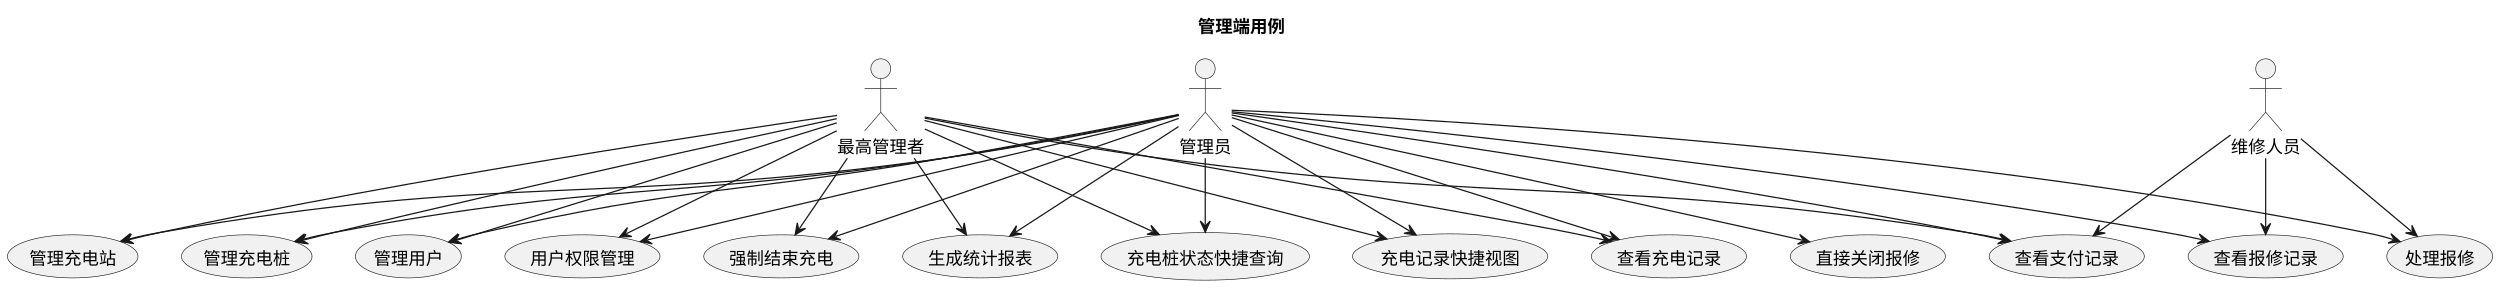
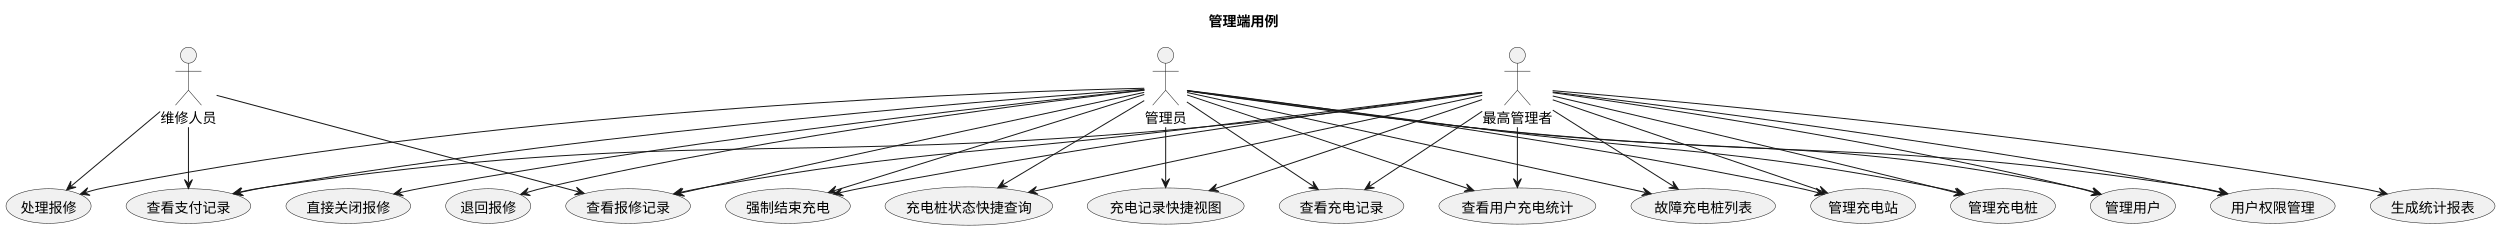
- <svg xmlns="http://www.w3.org/2000/svg" contentStyleType="text/css" data-diagram-type="DESCRIPTION" height="231px" preserveAspectRatio="none" style="width:2011px;height:231px;background:#FFFFFF;" version="1.1" viewBox="0 0 2011 231" width="2011px" zoomAndPan="magnify">
+ <svg xmlns="http://www.w3.org/2000/svg" contentStyleType="text/css" data-diagram-type="DESCRIPTION" height="231px" preserveAspectRatio="none" style="width:2502px;height:231px;background:#FFFFFF;" version="1.1" viewBox="0 0 2502 231" width="2502px" zoomAndPan="magnify">
  <defs />
  <g>
    <g class="title" data-source-line="3">
-       <text fill="#000000" font-family="Noto Sans CJK SC" font-size="14" font-weight="bold" lengthAdjust="spacing" textLength="70" x="963.548" y="26.24">管理端用例</text>
+       <text fill="#000000" font-family="Noto Sans CJK SC" font-size="14" font-weight="bold" lengthAdjust="spacing" textLength="70" x="1209.497" y="26.24">管理端用例</text>
    </g>
    <g class="entity" data-entity="A" data-source-line="6" data-uid="ent0002" id="entity_A">
-       <ellipse cx="969.5" cy="55.272" fill="#F1F1F1" rx="8" ry="8" style="stroke:#181818;stroke-width:0.5;" />
-       <path d="M969.5,63.272 L969.5,90.272 M956.5,71.272 L982.5,71.272 M969.5,90.272 L956.5,105.272 M969.5,90.272 L982.5,105.272" fill="none" style="stroke:#181818;stroke-width:0.5;" />
-       <text fill="#000000" font-family="Noto Sans CJK SC" font-size="14" lengthAdjust="spacing" textLength="42" x="948.5" y="123.012">管理员</text>
+       <ellipse cx="1166.6" cy="55.272" fill="#F1F1F1" rx="8" ry="8" style="stroke:#181818;stroke-width:0.5;" />
+       <path d="M1166.6,63.272 L1166.6,90.272 M1153.6,71.272 L1179.6,71.272 M1166.6,90.272 L1153.6,105.272 M1166.6,90.272 L1179.6,105.272" fill="none" style="stroke:#181818;stroke-width:0.5;" />
+       <text fill="#000000" font-family="Noto Sans CJK SC" font-size="14" lengthAdjust="spacing" textLength="42" x="1145.6" y="123.012">管理员</text>
    </g>
    <g class="entity" data-entity="SA" data-source-line="7" data-uid="ent0003" id="entity_SA">
-       <ellipse cx="708.5" cy="55.272" fill="#F1F1F1" rx="8" ry="8" style="stroke:#181818;stroke-width:0.5;" />
-       <path d="M708.5,63.272 L708.5,90.272 M695.5,71.272 L721.5,71.272 M708.5,90.272 L695.5,105.272 M708.5,90.272 L721.5,105.272" fill="none" style="stroke:#181818;stroke-width:0.5;" />
-       <text fill="#000000" font-family="Noto Sans CJK SC" font-size="14" lengthAdjust="spacing" textLength="70" x="673.5" y="123.012">最高管理者</text>
+       <ellipse cx="1518.6" cy="55.272" fill="#F1F1F1" rx="8" ry="8" style="stroke:#181818;stroke-width:0.5;" />
+       <path d="M1518.6,63.272 L1518.6,90.272 M1505.6,71.272 L1531.6,71.272 M1518.6,90.272 L1505.6,105.272 M1518.6,90.272 L1531.6,105.272" fill="none" style="stroke:#181818;stroke-width:0.5;" />
+       <text fill="#000000" font-family="Noto Sans CJK SC" font-size="14" lengthAdjust="spacing" textLength="70" x="1483.6" y="123.012">最高管理者</text>
    </g>
    <g class="entity" data-entity="M" data-source-line="8" data-uid="ent0004" id="entity_M">
-       <ellipse cx="1822.5" cy="55.272" fill="#F1F1F1" rx="8" ry="8" style="stroke:#181818;stroke-width:0.5;" />
-       <path d="M1822.5,63.272 L1822.5,90.272 M1809.5,71.272 L1835.5,71.272 M1822.5,90.272 L1809.5,105.272 M1822.5,90.272 L1835.5,105.272" fill="none" style="stroke:#181818;stroke-width:0.5;" />
-       <text fill="#000000" font-family="Noto Sans CJK SC" font-size="14" lengthAdjust="spacing" textLength="56" x="1794.5" y="123.012">维修人员</text>
+       <ellipse cx="188.6" cy="55.272" fill="#F1F1F1" rx="8" ry="8" style="stroke:#181818;stroke-width:0.5;" />
+       <path d="M188.6,63.272 L188.6,90.272 M175.6,71.272 L201.6,71.272 M188.6,90.272 L175.6,105.272 M188.6,90.272 L201.6,105.272" fill="none" style="stroke:#181818;stroke-width:0.5;" />
+       <text fill="#000000" font-family="Noto Sans CJK SC" font-size="14" lengthAdjust="spacing" textLength="56" x="160.6" y="123.012">维修人员</text>
    </g>
    <g class="entity" data-entity="MS" data-source-line="10" data-uid="ent0005" id="entity_MS">
-       <ellipse cx="58.497" cy="206.216" fill="#F1F1F1" rx="52.497" ry="17.334" style="stroke:#181818;stroke-width:0.5;" />
-       <text fill="#000000" font-family="Noto Sans CJK SC" font-size="14" lengthAdjust="spacing" textLength="70" x="23.497" y="212.852">管理充电站</text>
+       <ellipse cx="1864.597" cy="206.216" fill="#F1F1F1" rx="52.497" ry="17.334" style="stroke:#181818;stroke-width:0.5;" />
+       <text fill="#000000" font-family="Noto Sans CJK SC" font-size="14" lengthAdjust="spacing" textLength="70" x="1829.597" y="212.852">管理充电站</text>
    </g>
    <g class="entity" data-entity="MC" data-source-line="11" data-uid="ent0006" id="entity_MC">
-       <ellipse cx="198.497" cy="206.216" fill="#F1F1F1" rx="52.497" ry="17.334" style="stroke:#181818;stroke-width:0.5;" />
-       <text fill="#000000" font-family="Noto Sans CJK SC" font-size="14" lengthAdjust="spacing" textLength="70" x="163.497" y="212.852">管理充电桩</text>
+       <ellipse cx="2004.597" cy="206.216" fill="#F1F1F1" rx="52.497" ry="17.334" style="stroke:#181818;stroke-width:0.5;" />
+       <text fill="#000000" font-family="Noto Sans CJK SC" font-size="14" lengthAdjust="spacing" textLength="70" x="1969.597" y="212.852">管理充电桩</text>
    </g>
    <g class="entity" data-entity="MU" data-source-line="12" data-uid="ent0007" id="entity_MU">
-       <ellipse cx="328.498" cy="206.216" fill="#F1F1F1" rx="42.598" ry="17.334" style="stroke:#181818;stroke-width:0.5;" />
-       <text fill="#000000" font-family="Noto Sans CJK SC" font-size="14" lengthAdjust="spacing" textLength="56" x="300.498" y="212.852">管理用户</text>
+       <ellipse cx="2134.598" cy="206.216" fill="#F1F1F1" rx="42.598" ry="17.334" style="stroke:#181818;stroke-width:0.5;" />
+       <text fill="#000000" font-family="Noto Sans CJK SC" font-size="14" lengthAdjust="spacing" textLength="56" x="2106.598" y="212.852">管理用户</text>
    </g>
    <g class="entity" data-entity="PM" data-source-line="13" data-uid="ent0008" id="entity_PM">
-       <ellipse cx="468.497" cy="206.216" fill="#F1F1F1" rx="62.397" ry="17.334" style="stroke:#181818;stroke-width:0.5;" />
-       <text fill="#000000" font-family="Noto Sans CJK SC" font-size="14" lengthAdjust="spacing" textLength="84" x="426.497" y="212.852">用户权限管理</text>
+       <ellipse cx="2274.597" cy="206.216" fill="#F1F1F1" rx="62.397" ry="17.334" style="stroke:#181818;stroke-width:0.5;" />
+       <text fill="#000000" font-family="Noto Sans CJK SC" font-size="14" lengthAdjust="spacing" textLength="84" x="2232.597" y="212.852">用户权限管理</text>
    </g>
    <g class="entity" data-entity="HR" data-source-line="14" data-uid="ent0009" id="entity_HR">
-       <ellipse cx="1962.498" cy="206.216" fill="#F1F1F1" rx="42.598" ry="17.334" style="stroke:#181818;stroke-width:0.5;" />
-       <text fill="#000000" font-family="Noto Sans CJK SC" font-size="14" lengthAdjust="spacing" textLength="56" x="1934.498" y="212.852">处理报修</text>
+       <ellipse cx="48.598" cy="206.216" fill="#F1F1F1" rx="42.598" ry="17.334" style="stroke:#181818;stroke-width:0.5;" />
+       <text fill="#000000" font-family="Noto Sans CJK SC" font-size="14" lengthAdjust="spacing" textLength="56" x="20.598" y="212.852">处理报修</text>
    </g>
    <g class="entity" data-entity="DCR" data-source-line="15" data-uid="ent0010" id="entity_DCR">
-       <ellipse cx="1502.497" cy="206.216" fill="#F1F1F1" rx="62.397" ry="17.334" style="stroke:#181818;stroke-width:0.5;" />
-       <text fill="#000000" font-family="Noto Sans CJK SC" font-size="14" lengthAdjust="spacing" textLength="84" x="1460.497" y="212.852">直接关闭报修</text>
+       <ellipse cx="348.597" cy="206.216" fill="#F1F1F1" rx="62.397" ry="17.334" style="stroke:#181818;stroke-width:0.5;" />
+       <text fill="#000000" font-family="Noto Sans CJK SC" font-size="14" lengthAdjust="spacing" textLength="84" x="306.597" y="212.852">直接关闭报修</text>
    </g>
    <g class="entity" data-entity="VR" data-source-line="16" data-uid="ent0011" id="entity_VR">
-       <ellipse cx="1822.497" cy="206.216" fill="#F1F1F1" rx="62.397" ry="17.334" style="stroke:#181818;stroke-width:0.5;" />
-       <text fill="#000000" font-family="Noto Sans CJK SC" font-size="14" lengthAdjust="spacing" textLength="84" x="1780.497" y="212.852">查看报修记录</text>
+       <ellipse cx="628.597" cy="206.216" fill="#F1F1F1" rx="62.397" ry="17.334" style="stroke:#181818;stroke-width:0.5;" />
+       <text fill="#000000" font-family="Noto Sans CJK SC" font-size="14" lengthAdjust="spacing" textLength="84" x="586.597" y="212.852">查看报修记录</text>
    </g>
    <g class="entity" data-entity="FSC" data-source-line="17" data-uid="ent0012" id="entity_FSC">
-       <ellipse cx="628.497" cy="206.216" fill="#F1F1F1" rx="62.397" ry="17.334" style="stroke:#181818;stroke-width:0.5;" />
-       <text fill="#000000" font-family="Noto Sans CJK SC" font-size="14" lengthAdjust="spacing" textLength="84" x="586.497" y="212.852">强制结束充电</text>
+       <ellipse cx="788.597" cy="206.216" fill="#F1F1F1" rx="62.397" ry="17.334" style="stroke:#181818;stroke-width:0.5;" />
+       <text fill="#000000" font-family="Noto Sans CJK SC" font-size="14" lengthAdjust="spacing" textLength="84" x="746.597" y="212.852">强制结束充电</text>
    </g>
    <g class="entity" data-entity="GS" data-source-line="18" data-uid="ent0013" id="entity_GS">
-       <ellipse cx="788.497" cy="206.216" fill="#F1F1F1" rx="62.397" ry="17.334" style="stroke:#181818;stroke-width:0.5;" />
-       <text fill="#000000" font-family="Noto Sans CJK SC" font-size="14" lengthAdjust="spacing" textLength="84" x="746.497" y="212.852">生成统计报表</text>
+       <ellipse cx="2434.597" cy="206.216" fill="#F1F1F1" rx="62.397" ry="17.334" style="stroke:#181818;stroke-width:0.5;" />
+       <text fill="#000000" font-family="Noto Sans CJK SC" font-size="14" lengthAdjust="spacing" textLength="84" x="2392.597" y="212.852">生成统计报表</text>
    </g>
    <g class="entity" data-entity="QC" data-source-line="19" data-uid="ent0014" id="entity_QC">
-       <ellipse cx="969.504" cy="206.213" fill="#F1F1F1" rx="83.854" ry="19.171" style="stroke:#181818;stroke-width:0.5;" />
-       <text fill="#000000" font-family="Noto Sans CJK SC" font-size="14" lengthAdjust="spacing" textLength="125.999" x="906.505" y="212.849">充电桩状态快捷查询</text>
+       <ellipse cx="969.604" cy="206.213" fill="#F1F1F1" rx="83.854" ry="19.171" style="stroke:#181818;stroke-width:0.5;" />
+       <text fill="#000000" font-family="Noto Sans CJK SC" font-size="14" lengthAdjust="spacing" textLength="125.999" x="906.605" y="212.849">充电桩状态快捷查询</text>
    </g>
    <g class="entity" data-entity="QV" data-source-line="20" data-uid="ent0015" id="entity_QV">
-       <ellipse cx="1166.498" cy="206.207" fill="#F1F1F1" rx="78.528" ry="18.105" style="stroke:#181818;stroke-width:0.5;" />
-       <text fill="#000000" font-family="Noto Sans CJK SC" font-size="14" lengthAdjust="spacing" textLength="111.999" x="1110.498" y="212.843">充电记录快捷视图</text>
+       <ellipse cx="1166.598" cy="206.207" fill="#F1F1F1" rx="78.528" ry="18.105" style="stroke:#181818;stroke-width:0.5;" />
+       <text fill="#000000" font-family="Noto Sans CJK SC" font-size="14" lengthAdjust="spacing" textLength="111.999" x="1110.598" y="212.843">充电记录快捷视图</text>
    </g>
    <g class="entity" data-entity="VPR" data-source-line="21" data-uid="ent0016" id="entity_VPR">
-       <ellipse cx="1662.497" cy="206.216" fill="#F1F1F1" rx="62.397" ry="17.334" style="stroke:#181818;stroke-width:0.5;" />
-       <text fill="#000000" font-family="Noto Sans CJK SC" font-size="14" lengthAdjust="spacing" textLength="84" x="1620.497" y="212.852">查看支付记录</text>
+       <ellipse cx="188.597" cy="206.216" fill="#F1F1F1" rx="62.397" ry="17.334" style="stroke:#181818;stroke-width:0.5;" />
+       <text fill="#000000" font-family="Noto Sans CJK SC" font-size="14" lengthAdjust="spacing" textLength="84" x="146.597" y="212.852">查看支付记录</text>
    </g>
    <g class="entity" data-entity="VCR" data-source-line="22" data-uid="ent0017" id="entity_VCR">
-       <ellipse cx="1342.497" cy="206.216" fill="#F1F1F1" rx="62.397" ry="17.334" style="stroke:#181818;stroke-width:0.5;" />
-       <text fill="#000000" font-family="Noto Sans CJK SC" font-size="14" lengthAdjust="spacing" textLength="84" x="1300.497" y="212.852">查看充电记录</text>
-     </g>
-     <g class="link" data-entity-1="A" data-entity-2="MS" data-source-line="24" data-uid="lnk18" id="link_A_MS">
-       <path d="M948.24,92.542 C910.58,100.622 829.59,117.312 760.5,127.042 C481.1,166.382 406.37,138.102 128.5,187.042 C118.23,188.852 113.079,189.891 102.939,192.511" fill="none" id="A-to-MS" style="stroke:#181818;stroke-width:1;" />
-       <polygon fill="#181818" points="97.13,194.012,106.844,195.633,101.971,192.761,104.843,187.888,97.13,194.012" style="stroke:#181818;stroke-width:1;" />
-     </g>
-     <g class="link" data-entity-1="A" data-entity-2="MC" data-source-line="25" data-uid="lnk19" id="link_A_MC">
-       <path d="M948.21,92.352 C910.51,100.132 829.45,116.392 760.5,127.042 C542.79,160.662 484.92,145.942 268.5,187.042 C258.26,188.982 253.11,190.085 242.98,192.695" fill="none" id="A-to-MC" style="stroke:#181818;stroke-width:1;" />
-       <polygon fill="#181818" points="237.17,194.192,246.883,195.82,242.012,192.944,244.887,188.073,237.17,194.192" style="stroke:#181818;stroke-width:1;" />
-     </g>
-     <g class="link" data-entity-1="A" data-entity-2="MU" data-source-line="26" data-uid="lnk20" id="link_A_MU">
-       <path d="M948.17,92.082 C910.39,99.442 829.23,115.062 760.5,127.042 C595.51,155.792 551.67,149.352 388.5,187.042 C379.48,189.122 375.583,190.085 366.723,192.765" fill="none" id="A-to-MU" style="stroke:#181818;stroke-width:1;" />
-       <polygon fill="#181818" points="360.98,194.502,370.753,195.725,365.766,193.054,368.436,188.067,360.98,194.502" style="stroke:#181818;stroke-width:1;" />
-     </g>
-     <g class="link" data-entity-1="A" data-entity-2="PM" data-source-line="27" data-uid="lnk21" id="link_A_PM">
-       <path d="M948.29,92.872 C873.42,110.402 626.182,168.294 520.892,192.944" fill="none" id="A-to-PM" style="stroke:#181818;stroke-width:1;" />
-       <polygon fill="#181818" points="515.05,194.312,524.725,196.155,519.918,193.172,522.901,188.366,515.05,194.312" style="stroke:#181818;stroke-width:1;" />
-     </g>
-     <g class="link" data-entity-1="A" data-entity-2="HR" data-source-line="28" data-uid="lnk22" id="link_A_HR">
-       <path d="M990.74,88.682 C1092.79,92.732 1542.5,114.082 1902.5,187.042 C1911.78,188.922 1915.94,189.874 1924.97,192.624" fill="none" id="A-to-HR" style="stroke:#181818;stroke-width:1;" />
-       <polygon fill="#181818" points="1930.71,194.372,1923.266,187.923,1925.927,192.915,1920.935,195.576,1930.71,194.372" style="stroke:#181818;stroke-width:1;" />
-     </g>
-     <g class="link" data-entity-1="A" data-entity-2="DCR" data-source-line="29" data-uid="lnk23" id="link_A_DCR">
-       <path d="M990.74,92.492 C1055.52,106.492 1256.31,149.982 1422.5,187.042 C1433.2,189.432 1438.848,190.696 1449.708,193.156" fill="none" id="A-to-DCR" style="stroke:#181818;stroke-width:1;" />
-       <polygon fill="#181818" points="1455.56,194.482,1447.666,188.592,1450.684,193.377,1445.899,196.395,1455.56,194.482" style="stroke:#181818;stroke-width:1;" />
-     </g>
-     <g class="link" data-entity-1="A" data-entity-2="VR" data-source-line="30" data-uid="lnk24" id="link_A_VR">
-       <path d="M990.82,89.882 C1081.81,98.482 1446.41,134.552 1742.5,187.042 C1753.72,189.032 1759.886,190.237 1771.106,192.757" fill="none" id="A-to-VR" style="stroke:#181818;stroke-width:1;" />
-       <polygon fill="#181818" points="1776.96,194.072,1769.055,188.197,1772.082,192.976,1767.302,196.002,1776.96,194.072" style="stroke:#181818;stroke-width:1;" />
-     </g>
-     <g class="link" data-entity-1="A" data-entity-2="FSC" data-source-line="31" data-uid="lnk25" id="link_A_FSC">
-       <path d="M948.17,95.242 C891.81,114.632 744.054,165.46 672.214,190.17" fill="none" id="A-to-FSC" style="stroke:#181818;stroke-width:1;" />
-       <polygon fill="#181818" points="666.54,192.122,676.352,192.977,671.268,190.496,673.75,185.412,666.54,192.122" style="stroke:#181818;stroke-width:1;" />
-     </g>
-     <g class="link" data-entity-1="A" data-entity-2="VPR" data-source-line="32" data-uid="lnk26" id="link_A_VPR">
-       <path d="M990.76,90.842 C1069.48,101.852 1351.79,142.232 1582.5,187.042 C1593.54,189.182 1599.537,190.424 1610.637,192.924" fill="none" id="A-to-VPR" style="stroke:#181818;stroke-width:1;" />
-       <polygon fill="#181818" points="1616.49,194.242,1608.589,188.362,1611.612,193.143,1606.831,196.167,1616.49,194.242" style="stroke:#181818;stroke-width:1;" />
-     </g>
-     <g class="link" data-entity-1="A" data-entity-2="GS" data-source-line="33" data-uid="lnk27" id="link_A_GS">
-       <path d="M948.02,101.822 C913.94,123.912 852.725,163.589 817.275,186.559" fill="none" id="A-to-GS" style="stroke:#181818;stroke-width:1;" />
-       <polygon fill="#181818" points="812.24,189.822,821.968,188.285,816.436,187.103,817.618,181.571,812.24,189.822" style="stroke:#181818;stroke-width:1;" />
-     </g>
-     <g class="link" data-entity-1="A" data-entity-2="QC" data-source-line="34" data-uid="lnk28" id="link_A_QC">
-       <path d="M969.5,127.292 C969.5,147.392 969.5,164.892 969.5,180.782" fill="none" id="A-to-QC" style="stroke:#181818;stroke-width:1;" />
-       <polygon fill="#181818" points="969.5,186.782,973.5,177.782,969.5,181.782,965.5,177.782,969.5,186.782" style="stroke:#181818;stroke-width:1;" />
-     </g>
-     <g class="link" data-entity-1="A" data-entity-2="QV" data-source-line="35" data-uid="lnk29" id="link_A_QV">
-       <path d="M990.95,100.682 C1026.95,122.122 1094.305,162.222 1133.935,185.822" fill="none" id="A-to-QV" style="stroke:#181818;stroke-width:1;" />
-       <polygon fill="#181818" points="1139.09,188.892,1133.404,180.85,1134.794,186.334,1129.311,187.724,1139.09,188.892" style="stroke:#181818;stroke-width:1;" />
-     </g>
-     <g class="link" data-entity-1="A" data-entity-2="VCR" data-source-line="36" data-uid="lnk30" id="link_A_VCR">
-       <path d="M990.89,94.632 C1051.26,113.622 1217.946,166.042 1296.676,190.802" fill="none" id="A-to-VCR" style="stroke:#181818;stroke-width:1;" />
-       <polygon fill="#181818" points="1302.4,192.602,1295.015,186.086,1297.63,191.102,1292.614,193.718,1302.4,192.602" style="stroke:#181818;stroke-width:1;" />
-     </g>
-     <g class="link" data-entity-1="SA" data-entity-2="MS" data-source-line="37" data-uid="lnk31" id="link_SA_MS">
-       <path d="M673.32,92.852 C582.61,105.852 333.49,143.002 128.5,187.042 C118.55,189.172 113.71,190.284 103.78,192.844" fill="none" id="SA-to-MS" style="stroke:#181818;stroke-width:1;" />
-       <polygon fill="#181818" points="97.97,194.342,107.684,195.969,102.812,193.094,105.686,188.222,97.97,194.342" style="stroke:#181818;stroke-width:1;" />
-     </g>
-     <g class="link" data-entity-1="SA" data-entity-2="MC" data-source-line="38" data-uid="lnk32" id="link_SA_MC">
-       <path d="M673.05,95.482 C598.16,111.582 418.41,150.702 268.5,187.042 C258.74,189.402 254.049,190.569 244.229,193.109" fill="none" id="SA-to-MC" style="stroke:#181818;stroke-width:1;" />
-       <polygon fill="#181818" points="238.42,194.612,248.135,196.231,243.261,193.36,246.132,188.486,238.42,194.612" style="stroke:#181818;stroke-width:1;" />
-     </g>
-     <g class="link" data-entity-1="SA" data-entity-2="PM" data-source-line="39" data-uid="lnk33" id="link_SA_PM">
-       <path d="M673.08,105.212 C625.75,128.352 548.09,166.307 503.76,187.977" fill="none" id="SA-to-PM" style="stroke:#181818;stroke-width:1;" />
-       <polygon fill="#181818" points="498.37,190.612,508.212,190.253,502.862,188.416,504.699,183.066,498.37,190.612" style="stroke:#181818;stroke-width:1;" />
-     </g>
-     <g class="link" data-entity-1="SA" data-entity-2="MU" data-source-line="40" data-uid="lnk34" id="link_SA_MU">
-       <path d="M673.09,98.832 C599.94,121.412 438.783,171.162 367.503,193.172" fill="none" id="SA-to-MU" style="stroke:#181818;stroke-width:1;" />
-       <polygon fill="#181818" points="361.77,194.942,371.55,196.108,366.547,193.467,369.189,188.465,361.77,194.942" style="stroke:#181818;stroke-width:1;" />
-     </g>
-     <g class="link" data-entity-1="SA" data-entity-2="VPR" data-source-line="41" data-uid="lnk35" id="link_SA_VPR">
-       <path d="M743.89,95.042 C787.76,103.672 864.87,118.142 931.5,127.042 C1219.5,165.522 1295.54,141.432 1582.5,187.042 C1593.89,188.852 1600.226,190.017 1611.576,192.567" fill="none" id="SA-to-VPR" style="stroke:#181818;stroke-width:1;" />
-       <polygon fill="#181818" points="1617.43,193.882,1609.526,188.006,1612.552,192.786,1607.772,195.812,1617.43,193.882" style="stroke:#181818;stroke-width:1;" />
-     </g>
-     <g class="link" data-entity-1="SA" data-entity-2="GS" data-source-line="42" data-uid="lnk36" id="link_SA_GS">
-       <path d="M735.36,127.292 C749.7,148.322 763.2,168.114 774.02,183.984" fill="none" id="SA-to-GS" style="stroke:#181818;stroke-width:1;" />
-       <polygon fill="#181818" points="777.4,188.942,775.635,179.252,774.583,184.811,769.025,183.759,777.4,188.942" style="stroke:#181818;stroke-width:1;" />
-     </g>
-     <g class="link" data-entity-1="SA" data-entity-2="FSC" data-source-line="43" data-uid="lnk37" id="link_SA_FSC">
-       <path d="M681.64,127.292 C667.29,148.322 653.79,168.114 642.97,183.984" fill="none" id="SA-to-FSC" style="stroke:#181818;stroke-width:1;" />
-       <polygon fill="#181818" points="639.59,188.942,647.965,183.759,642.407,184.811,641.355,179.252,639.59,188.942" style="stroke:#181818;stroke-width:1;" />
-     </g>
-     <g class="link" data-entity-1="SA" data-entity-2="QC" data-source-line="44" data-uid="lnk38" id="link_SA_QC">
-       <path d="M743.97,103.842 C793.31,126.022 876.757,163.533 926.947,186.083" fill="none" id="SA-to-QC" style="stroke:#181818;stroke-width:1;" />
-       <polygon fill="#181818" points="932.42,188.542,925.85,181.205,927.859,186.493,922.571,188.502,932.42,188.542" style="stroke:#181818;stroke-width:1;" />
-     </g>
-     <g class="link" data-entity-1="SA" data-entity-2="QV" data-source-line="45" data-uid="lnk39" id="link_SA_QV">
-       <path d="M743.68,96.912 C824.11,117.512 1015.918,166.643 1109.698,190.663" fill="none" id="SA-to-QV" style="stroke:#181818;stroke-width:1;" />
-       <polygon fill="#181818" points="1115.51,192.152,1107.784,186.044,1110.666,190.911,1105.799,193.794,1115.51,192.152" style="stroke:#181818;stroke-width:1;" />
-     </g>
-     <g class="link" data-entity-1="SA" data-entity-2="VCR" data-source-line="46" data-uid="lnk40" id="link_SA_VCR">
-       <path d="M743.8,94.122 C857.73,114.212 1211.21,176.632 1262.5,187.042 C1273.38,189.252 1279.207,190.48 1290.187,192.96" fill="none" id="SA-to-VCR" style="stroke:#181818;stroke-width:1;" />
-       <polygon fill="#181818" points="1296.04,194.282,1288.142,188.397,1291.163,193.18,1286.38,196.201,1296.04,194.282" style="stroke:#181818;stroke-width:1;" />
-     </g>
-     <g class="link" data-entity-1="M" data-entity-2="HR" data-source-line="47" data-uid="lnk41" id="link_M_HR">
-       <path d="M1850.83,111.642 C1878.79,135.072 1916.111,166.338 1939.832,186.218" fill="none" id="M-to-HR" style="stroke:#181818;stroke-width:1;" />
-       <polygon fill="#181818" points="1944.43,190.072,1940.102,181.225,1940.598,186.86,1934.963,187.357,1944.43,190.072" style="stroke:#181818;stroke-width:1;" />
-     </g>
-     <g class="link" data-entity-1="M" data-entity-2="VR" data-source-line="48" data-uid="lnk42" id="link_M_VR">
-       <path d="M1822.5,127.292 C1822.5,148.192 1822.5,166.762 1822.5,182.642" fill="none" id="M-to-VR" style="stroke:#181818;stroke-width:1;" />
-       <polygon fill="#181818" points="1822.5,188.642,1826.5,179.642,1822.5,183.642,1818.5,179.642,1822.5,188.642" style="stroke:#181818;stroke-width:1;" />
-     </g>
-     <g class="link" data-entity-1="M" data-entity-2="VPR" data-source-line="49" data-uid="lnk43" id="link_M_VPR">
-       <path d="M1794.26,108.602 C1762.68,131.762 1717.089,165.194 1688.649,186.044" fill="none" id="M-to-VPR" style="stroke:#181818;stroke-width:1;" />
-       <polygon fill="#181818" points="1683.81,189.592,1693.433,187.497,1687.842,186.636,1688.703,181.045,1683.81,189.592" style="stroke:#181818;stroke-width:1;" />
+       <ellipse cx="1342.597" cy="206.216" fill="#F1F1F1" rx="62.397" ry="17.334" style="stroke:#181818;stroke-width:0.5;" />
+       <text fill="#000000" font-family="Noto Sans CJK SC" font-size="14" lengthAdjust="spacing" textLength="84" x="1300.597" y="212.852">查看充电记录</text>
+     </g>
+     <g class="entity" data-entity="UCS" data-source-line="23" data-uid="ent0018" id="entity_UCS">
+       <ellipse cx="1518.598" cy="206.207" fill="#F1F1F1" rx="78.528" ry="18.105" style="stroke:#181818;stroke-width:0.5;" />
+       <text fill="#000000" font-family="Noto Sans CJK SC" font-size="14" lengthAdjust="spacing" textLength="111.999" x="1462.598" y="212.843">查看用户充电统计</text>
+     </g>
+     <g class="entity" data-entity="FCL" data-source-line="24" data-uid="ent0019" id="entity_FCL">
+       <ellipse cx="1704.596" cy="206.216" fill="#F1F1F1" rx="72.296" ry="17.334" style="stroke:#181818;stroke-width:0.5;" />
+       <text fill="#000000" font-family="Noto Sans CJK SC" font-size="14" lengthAdjust="spacing" textLength="98" x="1655.596" y="212.852">故障充电桩列表</text>
+     </g>
+     <g class="entity" data-entity="RR" data-source-line="25" data-uid="ent0020" id="entity_RR">
+       <ellipse cx="488.598" cy="206.216" fill="#F1F1F1" rx="42.598" ry="17.334" style="stroke:#181818;stroke-width:0.5;" />
+       <text fill="#000000" font-family="Noto Sans CJK SC" font-size="14" lengthAdjust="spacing" textLength="56" x="460.598" y="212.852">退回报修</text>
+     </g>
+     <g class="link" data-entity-1="A" data-entity-2="MS" data-source-line="27" data-uid="lnk21" id="link_A_MS">
+       <path d="M1187.88,90.502 C1267.93,100.422 1558.49,137.882 1794.6,187.042 C1804.68,189.142 1809.671,190.262 1819.701,192.852" fill="none" id="A-to-MS" style="stroke:#181818;stroke-width:1;" />
+       <polygon fill="#181818" points="1825.51,194.352,1817.796,188.229,1820.669,193.102,1815.796,195.975,1825.51,194.352" style="stroke:#181818;stroke-width:1;" />
+     </g>
+     <g class="link" data-entity-1="A" data-entity-2="MC" data-source-line="28" data-uid="lnk22" id="link_A_MC">
+       <path d="M1188.06,90.722 C1237.29,97.182 1362.16,113.532 1466.6,127.042 C1674.57,153.932 1728.7,147.282 1934.6,187.042 C1944.83,189.012 1949.981,190.119 1960.111,192.739" fill="none" id="A-to-MC" style="stroke:#181818;stroke-width:1;" />
+       <polygon fill="#181818" points="1965.92,194.242,1958.208,188.116,1961.079,192.99,1956.205,195.861,1965.92,194.242" style="stroke:#181818;stroke-width:1;" />
+     </g>
+     <g class="link" data-entity-1="A" data-entity-2="MU" data-source-line="29" data-uid="lnk23" id="link_A_MU">
+       <path d="M1188.03,90.932 C1237.21,97.842 1361.97,115.052 1466.6,127.042 C1736.37,157.942 1808.27,134.102 2074.6,187.042 C2083.89,188.882 2088.05,189.824 2097.08,192.574" fill="none" id="A-to-MU" style="stroke:#181818;stroke-width:1;" />
+       <polygon fill="#181818" points="2102.82,194.322,2095.376,187.873,2098.037,192.865,2093.045,195.526,2102.82,194.322" style="stroke:#181818;stroke-width:1;" />
+     </g>
+     <g class="link" data-entity-1="A" data-entity-2="PM" data-source-line="30" data-uid="lnk24" id="link_A_PM">
+       <path d="M1188.02,91.052 C1237.17,98.202 1361.88,115.902 1466.6,127.042 C1789.43,161.382 1873.73,137.632 2194.6,187.042 C2206,188.792 2212.346,189.946 2223.686,192.496" fill="none" id="A-to-PM" style="stroke:#181818;stroke-width:1;" />
+       <polygon fill="#181818" points="2229.54,193.812,2221.637,187.935,2224.662,192.715,2219.882,195.74,2229.54,193.812" style="stroke:#181818;stroke-width:1;" />
+     </g>
+     <g class="link" data-entity-1="A" data-entity-2="HR" data-source-line="31" data-uid="lnk25" id="link_A_HR">
+       <path d="M1145.13,88.322 C1034.71,90.792 520,106.322 108.6,187.042 C99.31,188.862 95.14,189.794 86.11,192.544" fill="none" id="A-to-HR" style="stroke:#181818;stroke-width:1;" />
+       <polygon fill="#181818" points="80.37,194.292,90.145,195.496,85.153,192.835,87.814,187.843,80.37,194.292" style="stroke:#181818;stroke-width:1;" />
+     </g>
+     <g class="link" data-entity-1="A" data-entity-2="DCR" data-source-line="32" data-uid="lnk26" id="link_A_DCR">
+       <path d="M1145.35,90.052 C1057.04,99.122 710.4,136.212 428.6,187.042 C417.38,189.062 411.223,190.273 399.993,192.803" fill="none" id="A-to-DCR" style="stroke:#181818;stroke-width:1;" />
+       <polygon fill="#181818" points="394.14,194.122,403.799,196.046,399.018,193.023,402.041,188.242,394.14,194.122" style="stroke:#181818;stroke-width:1;" />
+     </g>
+     <g class="link" data-entity-1="A" data-entity-2="VR" data-source-line="33" data-uid="lnk27" id="link_A_VR">
+       <path d="M1145.12,92.472 C1079.61,106.422 876.58,149.782 708.6,187.042 C697.89,189.412 692.241,190.675 681.391,193.135" fill="none" id="A-to-VR" style="stroke:#181818;stroke-width:1;" />
+       <polygon fill="#181818" points="675.54,194.462,685.202,196.373,680.416,193.356,683.433,188.571,675.54,194.462" style="stroke:#181818;stroke-width:1;" />
+     </g>
+     <g class="link" data-entity-1="A" data-entity-2="FSC" data-source-line="34" data-uid="lnk28" id="link_A_FSC">
+       <path d="M1145.19,94.552 C1084.2,113.472 914.54,166.123 834.74,190.893" fill="none" id="A-to-FSC" style="stroke:#181818;stroke-width:1;" />
+       <polygon fill="#181818" points="829.01,192.672,838.791,193.824,833.785,191.19,836.42,186.184,829.01,192.672" style="stroke:#181818;stroke-width:1;" />
+     </g>
+     <g class="link" data-entity-1="A" data-entity-2="VPR" data-source-line="35" data-uid="lnk29" id="link_A_VPR">
+       <path d="M1145.26,89.362 C1045.61,96.352 616.23,128.562 268.6,187.042 C257.36,188.932 251.194,190.098 239.964,192.618" fill="none" id="A-to-VPR" style="stroke:#181818;stroke-width:1;" />
+       <polygon fill="#181818" points="234.11,193.932,243.767,195.864,238.989,192.837,242.016,188.058,234.11,193.932" style="stroke:#181818;stroke-width:1;" />
+     </g>
+     <g class="link" data-entity-1="A" data-entity-2="QC" data-source-line="36" data-uid="lnk30" id="link_A_QC">
+       <path d="M1145.14,100.682 C1109.64,121.822 1043.795,161.032 1003.825,184.832" fill="none" id="A-to-QC" style="stroke:#181818;stroke-width:1;" />
+       <polygon fill="#181818" points="998.67,187.902,1008.449,186.734,1002.966,185.344,1004.356,179.861,998.67,187.902" style="stroke:#181818;stroke-width:1;" />
+     </g>
+     <g class="link" data-entity-1="A" data-entity-2="QV" data-source-line="37" data-uid="lnk31" id="link_A_QV">
+       <path d="M1166.6,127.292 C1166.6,147.792 1166.6,165.822 1166.6,181.722" fill="none" id="A-to-QV" style="stroke:#181818;stroke-width:1;" />
+       <polygon fill="#181818" points="1166.6,187.722,1170.6,178.722,1166.6,182.722,1162.6,178.722,1166.6,187.722" style="stroke:#181818;stroke-width:1;" />
+     </g>
+     <g class="link" data-entity-1="A" data-entity-2="VCR" data-source-line="38" data-uid="lnk32" id="link_A_VCR">
+       <path d="M1187.83,102.052 C1221.02,124.172 1279.947,163.454 1314.348,186.384" fill="none" id="A-to-VCR" style="stroke:#181818;stroke-width:1;" />
+       <polygon fill="#181818" points="1319.34,189.712,1314.07,181.392,1315.18,186.939,1309.633,188.048,1319.34,189.712" style="stroke:#181818;stroke-width:1;" />
+     </g>
+     <g class="link" data-entity-1="A" data-entity-2="UCS" data-source-line="39" data-uid="lnk33" id="link_A_UCS">
+       <path d="M1188.09,95.062 C1244.73,113.942 1393.298,163.455 1469.338,188.795" fill="none" id="A-to-UCS" style="stroke:#181818;stroke-width:1;" />
+       <polygon fill="#181818" points="1475.03,190.692,1467.756,184.052,1470.286,189.111,1465.227,191.641,1475.03,190.692" style="stroke:#181818;stroke-width:1;" />
+     </g>
+     <g class="link" data-entity-1="A" data-entity-2="RR" data-source-line="40" data-uid="lnk34" id="link_A_RR">
+       <path d="M1145.32,90.262 C1065.93,99.272 779.69,133.772 548.6,187.042 C539.58,189.122 535.683,190.085 526.823,192.765" fill="none" id="A-to-RR" style="stroke:#181818;stroke-width:1;" />
+       <polygon fill="#181818" points="521.08,194.502,530.853,195.725,525.866,193.054,528.536,188.067,521.08,194.502" style="stroke:#181818;stroke-width:1;" />
+     </g>
+     <g class="link" data-entity-1="A" data-entity-2="FCL" data-source-line="41" data-uid="lnk35" id="link_A_FCL">
+       <path d="M1188.02,92.572 C1266.19,109.622 1531.648,167.504 1646.618,192.564" fill="none" id="A-to-FCL" style="stroke:#181818;stroke-width:1;" />
+       <polygon fill="#181818" points="1652.48,193.842,1644.538,188.017,1647.595,192.777,1642.835,195.833,1652.48,193.842" style="stroke:#181818;stroke-width:1;" />
+     </g>
+     <g class="link" data-entity-1="SA" data-entity-2="FCL" data-source-line="42" data-uid="lnk36" id="link_SA_FCL">
+       <path d="M1554.02,110.242 C1590.81,133.442 1642.335,165.941 1674.645,186.321" fill="none" id="SA-to-FCL" style="stroke:#181818;stroke-width:1;" />
+       <polygon fill="#181818" points="1679.72,189.522,1674.242,181.337,1675.491,186.854,1669.974,188.104,1679.72,189.522" style="stroke:#181818;stroke-width:1;" />
+     </g>
+     <g class="link" data-entity-1="SA" data-entity-2="MS" data-source-line="43" data-uid="lnk37" id="link_SA_MS">
+       <path d="M1554,99.902 C1620.31,122.392 1756.838,168.675 1823.308,191.215" fill="none" id="SA-to-MS" style="stroke:#181818;stroke-width:1;" />
+       <polygon fill="#181818" points="1828.99,193.142,1821.751,186.464,1824.255,191.536,1819.182,194.04,1828.99,193.142" style="stroke:#181818;stroke-width:1;" />
+     </g>
+     <g class="link" data-entity-1="SA" data-entity-2="MC" data-source-line="44" data-uid="lnk38" id="link_SA_MC">
+       <path d="M1553.99,96.092 C1625.85,112.752 1793.93,152.022 1934.6,187.042 C1944.34,189.462 1949.032,190.648 1958.841,193.188" fill="none" id="SA-to-MC" style="stroke:#181818;stroke-width:1;" />
+       <polygon fill="#181818" points="1964.65,194.692,1956.94,188.564,1959.81,193.439,1954.935,196.308,1964.65,194.692" style="stroke:#181818;stroke-width:1;" />
+     </g>
+     <g class="link" data-entity-1="SA" data-entity-2="PM" data-source-line="45" data-uid="lnk39" id="link_SA_PM">
+       <path d="M1553.95,92.102 C1654.55,104.262 1950.9,141.562 2194.6,187.042 C2205.66,189.102 2211.657,190.304 2222.757,192.804" fill="none" id="SA-to-PM" style="stroke:#181818;stroke-width:1;" />
+       <polygon fill="#181818" points="2228.61,194.122,2220.709,188.242,2223.732,193.023,2218.951,196.047,2228.61,194.122" style="stroke:#181818;stroke-width:1;" />
+     </g>
+     <g class="link" data-entity-1="SA" data-entity-2="MU" data-source-line="46" data-uid="lnk40" id="link_SA_MU">
+       <path d="M1554.02,92.742 C1642.51,105.152 1880.09,140.412 2074.6,187.042 C2083.59,189.192 2087.487,190.185 2096.347,192.865" fill="none" id="SA-to-MU" style="stroke:#181818;stroke-width:1;" />
+       <polygon fill="#181818" points="2102.09,194.602,2094.634,188.167,2097.304,193.154,2092.317,195.825,2102.09,194.602" style="stroke:#181818;stroke-width:1;" />
+     </g>
+     <g class="link" data-entity-1="SA" data-entity-2="VPR" data-source-line="47" data-uid="lnk41" id="link_SA_VPR">
+       <path d="M1483.36,93.002 C1425.35,101.222 1306.05,117.472 1204.6,127.042 C789.58,166.172 681.16,127.352 268.6,187.042 C257.04,188.712 250.535,189.87 239.065,192.44" fill="none" id="SA-to-VPR" style="stroke:#181818;stroke-width:1;" />
+       <polygon fill="#181818" points="233.21,193.752,242.867,195.687,238.089,192.659,241.118,187.881,233.21,193.752" style="stroke:#181818;stroke-width:1;" />
+     </g>
+     <g class="link" data-entity-1="SA" data-entity-2="VR" data-source-line="48" data-uid="lnk42" id="link_SA_VR">
+       <path d="M1483.29,92.352 C1425.18,99.652 1305.74,114.622 1204.6,127.042 C984.2,154.102 927.38,149.062 708.6,187.042 C697.37,188.992 691.203,190.173 679.973,192.703" fill="none" id="SA-to-VR" style="stroke:#181818;stroke-width:1;" />
+       <polygon fill="#181818" points="674.12,194.022,683.779,195.946,678.998,192.923,682.021,188.142,674.12,194.022" style="stroke:#181818;stroke-width:1;" />
+     </g>
+     <g class="link" data-entity-1="SA" data-entity-2="GS" data-source-line="49" data-uid="lnk43" id="link_SA_GS">
+       <path d="M1553.83,90.742 C1669.27,100.332 2046.37,133.912 2354.6,187.042 C2365.83,188.972 2371.997,190.152 2383.217,192.682" fill="none" id="SA-to-GS" style="stroke:#181818;stroke-width:1;" />
+       <polygon fill="#181818" points="2389.07,194.002,2381.17,188.12,2384.193,192.902,2379.411,195.924,2389.07,194.002" style="stroke:#181818;stroke-width:1;" />
+     </g>
+     <g class="link" data-entity-1="SA" data-entity-2="FSC" data-source-line="50" data-uid="lnk44" id="link_SA_FSC">
+       <path d="M1483.22,92.392 C1385.18,105.012 1101.88,142.812 868.6,187.042 C857.54,189.132 851.543,190.354 840.443,192.854" fill="none" id="SA-to-FSC" style="stroke:#181818;stroke-width:1;" />
+       <polygon fill="#181818" points="834.59,194.172,844.249,196.097,839.468,193.073,842.491,188.292,834.59,194.172" style="stroke:#181818;stroke-width:1;" />
+     </g>
+     <g class="link" data-entity-1="SA" data-entity-2="QC" data-source-line="51" data-uid="lnk45" id="link_SA_QC">
+       <path d="M1483.42,95.422 C1391.6,115.042 1149.737,166.718 1035.128,191.208" fill="none" id="SA-to-QC" style="stroke:#181818;stroke-width:1;" />
+       <polygon fill="#181818" points="1029.26,192.462,1038.897,194.493,1034.15,191.417,1037.226,186.669,1029.26,192.462" style="stroke:#181818;stroke-width:1;" />
+     </g>
+     <g class="link" data-entity-1="SA" data-entity-2="QV" data-source-line="52" data-uid="lnk46" id="link_SA_QV">
+       <path d="M1483.24,99.692 C1418.38,121.302 1286.312,165.315 1215.822,188.805" fill="none" id="SA-to-QV" style="stroke:#181818;stroke-width:1;" />
+       <polygon fill="#181818" points="1210.13,190.702,1219.933,191.651,1214.874,189.121,1217.404,184.062,1210.13,190.702" style="stroke:#181818;stroke-width:1;" />
+     </g>
+     <g class="link" data-entity-1="SA" data-entity-2="VCR" data-source-line="53" data-uid="lnk47" id="link_SA_VCR">
+       <path d="M1483.4,111.362 C1448.49,134.632 1400.983,166.294 1370.933,186.324" fill="none" id="SA-to-VCR" style="stroke:#181818;stroke-width:1;" />
+       <polygon fill="#181818" points="1365.94,189.652,1375.647,187.989,1370.101,186.879,1371.21,181.332,1365.94,189.652" style="stroke:#181818;stroke-width:1;" />
+     </g>
+     <g class="link" data-entity-1="SA" data-entity-2="UCS" data-source-line="54" data-uid="lnk48" id="link_SA_UCS">
+       <path d="M1518.6,127.292 C1518.6,147.792 1518.6,165.822 1518.6,181.722" fill="none" id="SA-to-UCS" style="stroke:#181818;stroke-width:1;" />
+       <polygon fill="#181818" points="1518.6,187.722,1522.6,178.722,1518.6,182.722,1514.6,178.722,1518.6,187.722" style="stroke:#181818;stroke-width:1;" />
+     </g>
+     <g class="link" data-entity-1="M" data-entity-2="HR" data-source-line="55" data-uid="lnk49" id="link_M_HR">
+       <path d="M160.27,111.642 C132.3,135.072 94.989,166.339 71.259,186.219" fill="none" id="M-to-HR" style="stroke:#181818;stroke-width:1;" />
+       <polygon fill="#181818" points="66.66,190.072,76.128,187.358,70.493,186.861,70.99,181.226,66.66,190.072" style="stroke:#181818;stroke-width:1;" />
+     </g>
+     <g class="link" data-entity-1="M" data-entity-2="VR" data-source-line="56" data-uid="lnk50" id="link_M_VR">
+       <path d="M216.79,95.422 C291.43,115.322 488.783,167.936 578.832,191.946" fill="none" id="M-to-VR" style="stroke:#181818;stroke-width:1;" />
+       <polygon fill="#181818" points="584.63,193.492,576.964,187.308,579.799,192.204,574.903,195.038,584.63,193.492" style="stroke:#181818;stroke-width:1;" />
+     </g>
+     <g class="link" data-entity-1="M" data-entity-2="VPR" data-source-line="57" data-uid="lnk51" id="link_M_VPR">
+       <path d="M188.6,127.292 C188.6,148.192 188.6,166.762 188.6,182.642" fill="none" id="M-to-VPR" style="stroke:#181818;stroke-width:1;" />
+       <polygon fill="#181818" points="188.6,188.642,192.6,179.642,188.6,183.642,184.6,179.642,188.6,188.642" style="stroke:#181818;stroke-width:1;" />
    </g>
  </g>
</svg>
